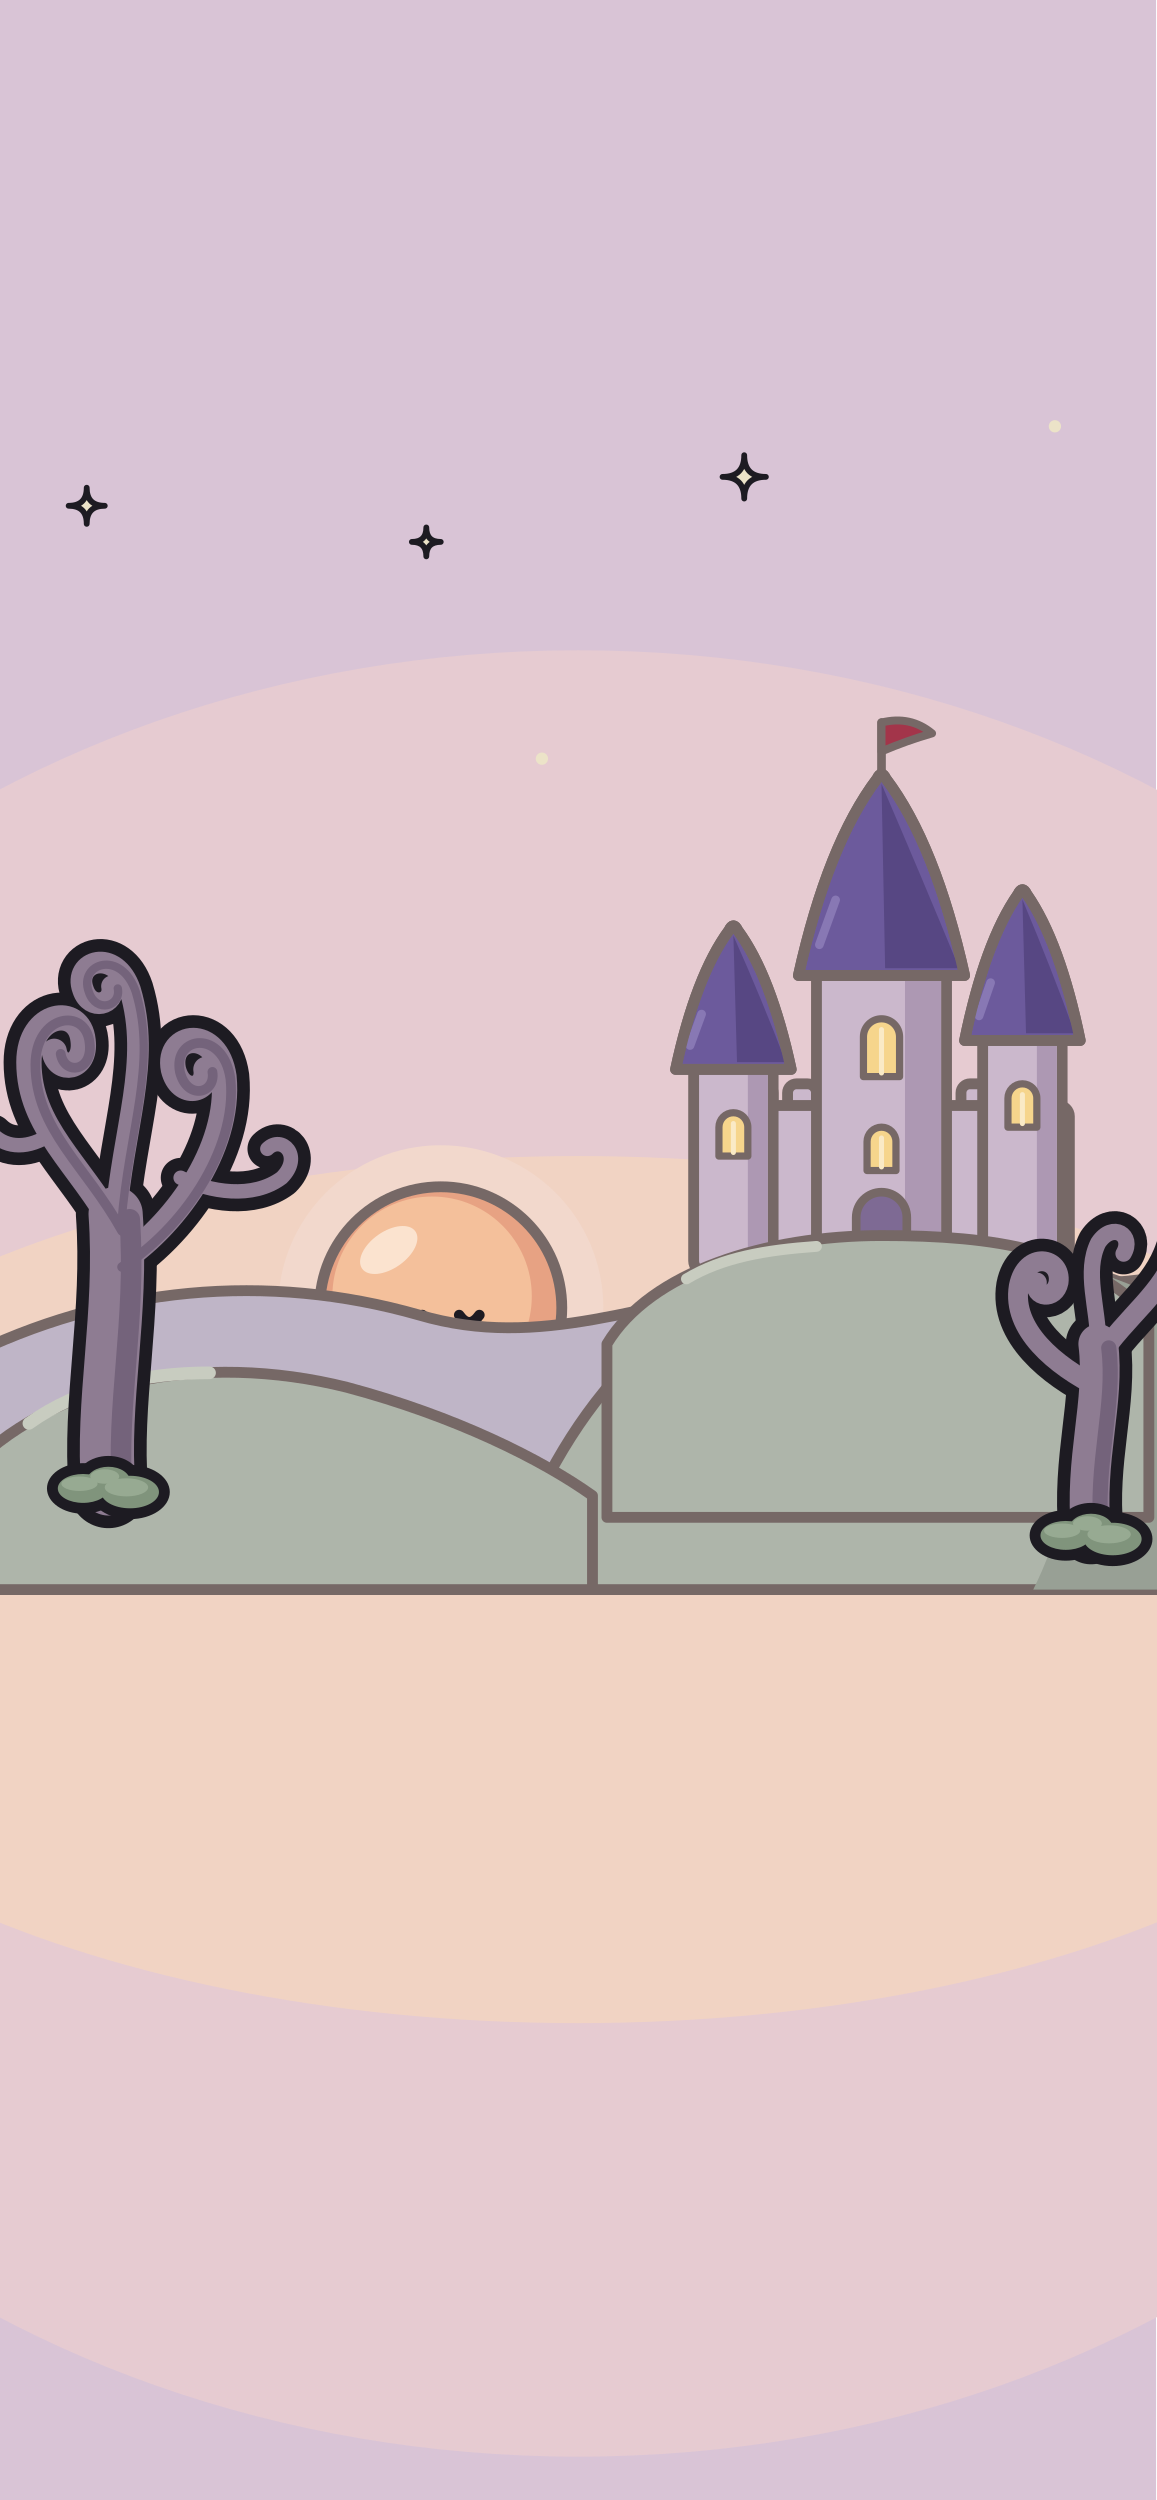
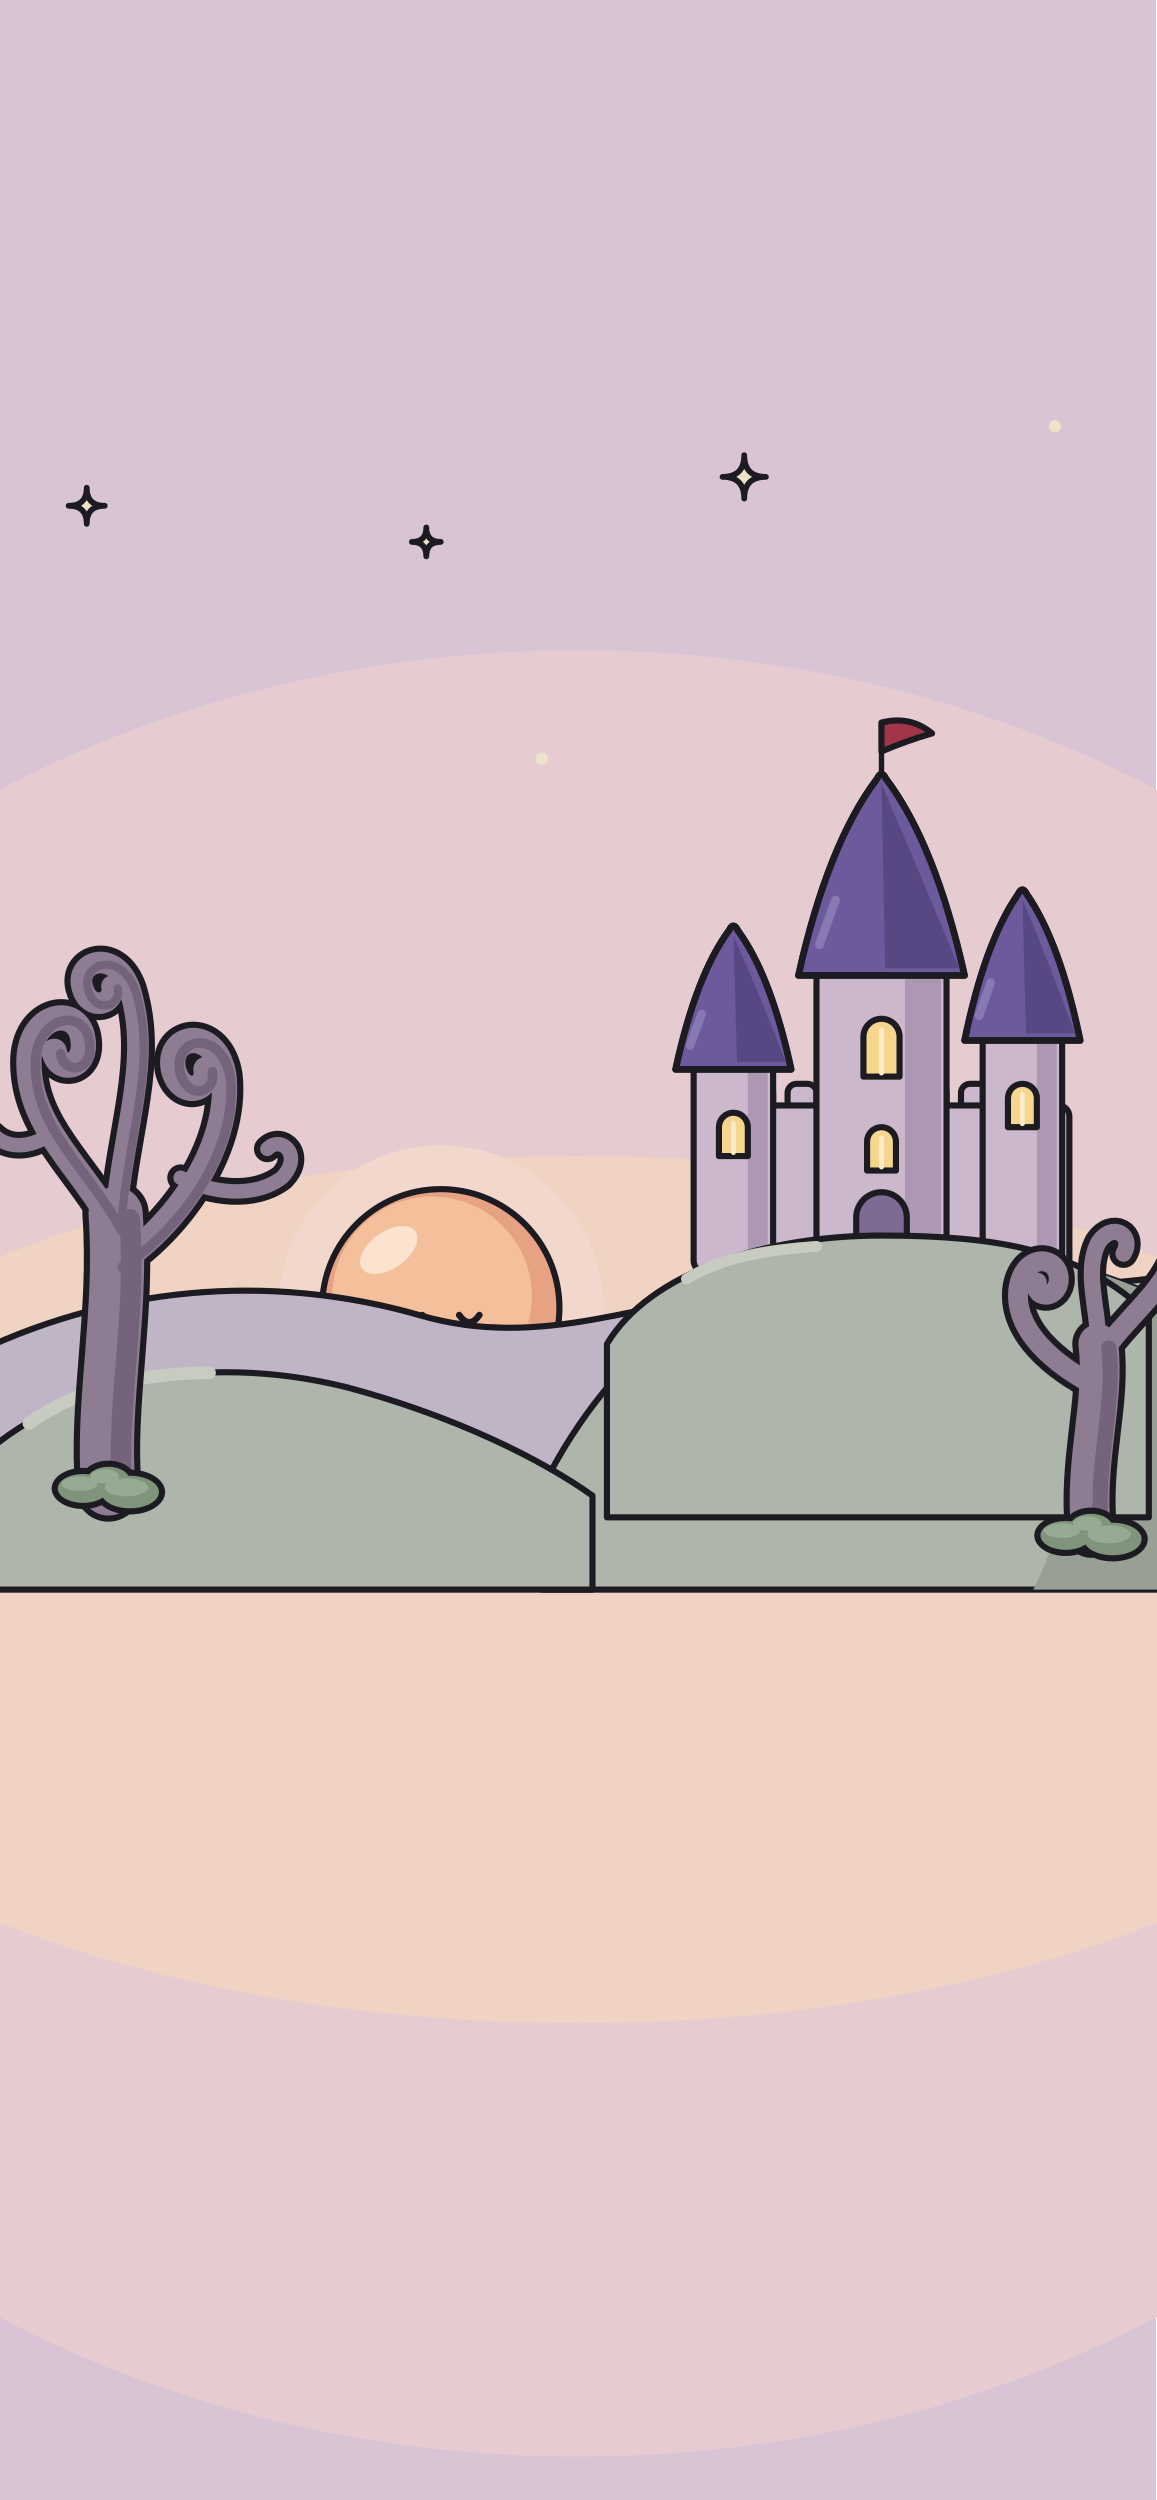
<svg xmlns="http://www.w3.org/2000/svg" viewBox="0 0 320 692" width="960" height="2076">
  <g id="ciel">
    <rect x="0" y="0" width="320" height="692" fill="#D9C4D6" />
    <ellipse cx="160" cy="430" rx="300" ry="250" fill="#E6CBD1" />
    <ellipse cx="160" cy="440" rx="250" ry="120" fill="#F1D3C3" />
    <g id="etoiles">
-       <path d="M24 135 Q24 140 29 140 Q24 140 24 145 Q24 140 19 140 Q24 140 24 135Z" fill="#ECE3C8" stroke="#1D1B22" stroke-width="1.6" stroke-linejoin="round" stroke-linecap="round" />
-       <path d="M118 146 Q118 150 122 150 Q118 150 118 154 Q118 150 114 150 Q118 150 118 146Z" fill="#ECE3C8" stroke="#1D1B22" stroke-width="1.6" stroke-linejoin="round" stroke-linecap="round" />
-       <path d="M206 126 Q206 132 212 132 Q206 132 206 138 Q206 132 200 132 Q206 132 206 126Z" fill="#ECE3C8" stroke="#1D1B22" stroke-width="1.6" stroke-linejoin="round" stroke-linecap="round" />
+       <path d="M24 135 Q24 140 29 140 Q24 140 24 145 Q24 140 19 140 Q24 140 24 135Z" fill="#ECE3C8" stroke="#1D1B22" stroke-width="1.60" stroke-linejoin="round" stroke-linecap="round" />
+       <path d="M118 146 Q118 150 122 150 Q118 150 118 154 Q118 150 114 150 Q118 150 118 146Z" fill="#ECE3C8" stroke="#1D1B22" stroke-width="1.60" stroke-linejoin="round" stroke-linecap="round" />
+       <path d="M206 126 Q206 132 212 132 Q206 132 206 138 Q206 132 200 132 Q206 132 206 126Z" fill="#ECE3C8" stroke="#1D1B22" stroke-width="1.60" stroke-linejoin="round" stroke-linecap="round" />
      <ellipse cx="292" cy="118" rx="1.7" ry="1.7" fill="#ECE3C8" />
      <ellipse cx="150" cy="210" rx="1.7" ry="1.7" fill="#ECE3C8" />
    </g>
  </g>
  <g id="astre">
    <ellipse cx="122" cy="362" rx="45" ry="45" fill="#F2D8CC" />
-     <circle cx="122" cy="362" r="35" fill="#766866" />
+     <circle cx="122" cy="362" r="33.70" fill="#1D1B22" />
    <circle cx="122" cy="362" r="32" fill="#E7A283" />
    <circle cx="119.6" cy="358.8" r="27.6" fill="#F4C09B" />
    <ellipse cx="107.6" cy="346" rx="9" ry="5.1" fill="#FBE3CF" transform="rotate(-35 107.6 346)" />
-     <path d="M111.3 364 q2.8 4 5.6 0 M127.1 364 q2.8 4 5.6 0" fill="none" stroke="#1D1B22" stroke-width="2.9" stroke-linejoin="round" stroke-linecap="round" />
-     <path d="M119.3 369.3 q2.7 2.7 5.3 0" fill="none" stroke="#1D1B22" stroke-width="2.7" stroke-linejoin="round" stroke-linecap="round" />
+     <path d="M111.3 364 q2.8 4 5.6 0 M127.1 364 q2.8 4 5.6 0" fill="none" stroke="#1D1B22" stroke-width="1.80" stroke-linejoin="round" stroke-linecap="round" />
+     <path d="M119.3 369.3 q2.7 2.7 5.3 0" fill="none" stroke="#1D1B22" stroke-width="1.67" stroke-linejoin="round" stroke-linecap="round" />
    <ellipse cx="107.3" cy="369.3" rx="4.8" ry="2.9" fill="#E58F8F" />
    <ellipse cx="136.7" cy="369.3" rx="4.8" ry="2.9" fill="#E58F8F" />
  </g>
  <g id="collines">
-     <path d="M-10 376 C30 356 74 352 116 364 C150 374 178 360 214 356 C252 352 290 360 330 352 L330 430 L-10 430Z" fill="#BFB5C7" stroke="#766866" stroke-width="3" stroke-linejoin="round" stroke-linecap="round" />
-     <path d="M150 412 C170 372 202 348 244 346 C282 344 308 352 330 364 L330 440 L150 440Z" fill="#AEB5AA" stroke="#766866" stroke-width="3" stroke-linejoin="round" stroke-linecap="round" />
+     <path d="M-10 376 C30 356 74 352 116 364 C150 374 178 360 214 356 C252 352 290 360 330 352 L330 430 L-10 430Z" fill="#BFB5C7" stroke="#1D1B22" stroke-width="1.70" stroke-linejoin="round" stroke-linecap="round" />
+     <path d="M150 412 C170 372 202 348 244 346 C282 344 308 352 330 364 L330 440 L150 440Z" fill="#AEB5AA" stroke="#1D1B22" stroke-width="1.70" stroke-linejoin="round" stroke-linecap="round" />
    <path d="M288 348 C306 352 320 358 330 364 L330 440 L286 440 C300 412 302 374 288 348Z" fill="#98A095" />
    <path d="M176 382 C188 368 204 358 222 353" fill="none" stroke="#C8CCC0" stroke-width="3.5" stroke-linejoin="round" stroke-linecap="round" />
-     <path d="M-10 408 C14 382 56 374 96 384 C126 392 150 404 164 414 L164 440 L-10 440Z" fill="#AEB5AA" stroke="#766866" stroke-width="3" stroke-linejoin="round" stroke-linecap="round" />
+     <path d="M-10 408 C14 382 56 374 96 384 C126 392 150 404 164 414 L164 440 L-10 440Z" fill="#AEB5AA" stroke="#1D1B22" stroke-width="1.70" stroke-linejoin="round" stroke-linecap="round" />
    <path d="M8 394 C22 384 40 380 58 380" fill="none" stroke="#C8CCC0" stroke-width="3.5" stroke-linejoin="round" stroke-linecap="round" />
  </g>
  <g id="chateau">
    <g id="halos-fenetres">
      <ellipse cx="203" cy="314" rx="10.4" ry="11.4" fill="#FBE7B8" opacity="0.45" />
      <ellipse cx="244" cy="290" rx="13" ry="15.2" fill="#FBE7B8" opacity="0.45" />
      <ellipse cx="244" cy="318" rx="10.4" ry="11.4" fill="#FBE7B8" opacity="0.45" />
      <ellipse cx="283" cy="306" rx="10.4" ry="11.4" fill="#FBE7B8" opacity="0.45" />
    </g>
    <g id="remparts">
-       <rect x="206" y="300" width="8" height="10" rx="2.5" fill="#CBB8CC" stroke="#766866" stroke-width="3" stroke-linejoin="round" stroke-linecap="round" />
-       <rect x="218" y="300" width="8" height="10" rx="2.5" fill="#CBB8CC" stroke="#766866" stroke-width="3" stroke-linejoin="round" stroke-linecap="round" />
-       <rect x="230" y="300" width="8" height="10" rx="2.5" fill="#CBB8CC" stroke="#766866" stroke-width="3" stroke-linejoin="round" stroke-linecap="round" />
-       <rect x="242" y="300" width="8" height="10" rx="2.5" fill="#CBB8CC" stroke="#766866" stroke-width="3" stroke-linejoin="round" stroke-linecap="round" />
-       <rect x="254" y="300" width="8" height="10" rx="2.5" fill="#CBB8CC" stroke="#766866" stroke-width="3" stroke-linejoin="round" stroke-linecap="round" />
-       <rect x="266" y="300" width="8" height="10" rx="2.5" fill="#CBB8CC" stroke="#766866" stroke-width="3" stroke-linejoin="round" stroke-linecap="round" />
-       <rect x="278" y="300" width="8" height="10" rx="2.5" fill="#CBB8CC" stroke="#766866" stroke-width="3" stroke-linejoin="round" stroke-linecap="round" />
-       <rect x="200" y="306" width="96" height="46" rx="3" fill="#CBB8CC" stroke="#766866" stroke-width="3" stroke-linejoin="round" stroke-linecap="round" />
+       <rect x="206" y="300" width="8" height="10" rx="2.5" fill="#CBB8CC" stroke="#1D1B22" stroke-width="1.70" stroke-linejoin="round" stroke-linecap="round" />
+       <rect x="218" y="300" width="8" height="10" rx="2.5" fill="#CBB8CC" stroke="#1D1B22" stroke-width="1.70" stroke-linejoin="round" stroke-linecap="round" />
+       <rect x="230" y="300" width="8" height="10" rx="2.5" fill="#CBB8CC" stroke="#1D1B22" stroke-width="1.70" stroke-linejoin="round" stroke-linecap="round" />
+       <rect x="242" y="300" width="8" height="10" rx="2.5" fill="#CBB8CC" stroke="#1D1B22" stroke-width="1.70" stroke-linejoin="round" stroke-linecap="round" />
+       <rect x="254" y="300" width="8" height="10" rx="2.5" fill="#CBB8CC" stroke="#1D1B22" stroke-width="1.70" stroke-linejoin="round" stroke-linecap="round" />
+       <rect x="266" y="300" width="8" height="10" rx="2.5" fill="#CBB8CC" stroke="#1D1B22" stroke-width="1.70" stroke-linejoin="round" stroke-linecap="round" />
+       <rect x="278" y="300" width="8" height="10" rx="2.5" fill="#CBB8CC" stroke="#1D1B22" stroke-width="1.70" stroke-linejoin="round" stroke-linecap="round" />
+       <rect x="200" y="306" width="96" height="46" rx="3" fill="#CBB8CC" stroke="#1D1B22" stroke-width="1.70" stroke-linejoin="round" stroke-linecap="round" />
    </g>
    <g id="tour-gauche">
-       <rect x="192" y="294" width="22" height="58" rx="3" fill="#CBB8CC" stroke="#766866" stroke-width="3" stroke-linejoin="round" stroke-linecap="round" />
+       <rect x="192" y="294" width="22" height="58" rx="3" fill="#CBB8CC" stroke="#1D1B22" stroke-width="1.70" stroke-linejoin="round" stroke-linecap="round" />
      <rect x="207" y="296" width="5.5" height="55" fill="#AD98B3" />
-       <path d="M187 296 Q192.6 270 201.8 257.5 Q203 255 204.2 257.5 Q213.4 270 219 296Z" fill="#6C5A9C" stroke="#766866" stroke-width="3" stroke-linejoin="round" stroke-linecap="round" />
+       <path d="M187 296 Q192.6 270 201.8 257.5 Q203 255 204.2 257.5 Q213.4 270 219 296Z" fill="#6C5A9C" stroke="#1D1B22" stroke-width="1.70" stroke-linejoin="round" stroke-linecap="round" />
      <path d="M203 259 Q211 276.9 217.5 294 L204 294Z" fill="#574783" />
      <path d="M194.2 280.7 L191 289.4" fill="none" stroke="#8878B4" stroke-width="2.4" stroke-linejoin="round" stroke-linecap="round" />
-       <path d="M187 296 Q192.6 270 201.8 257.5 Q203 255 204.2 257.5 Q213.4 270 219 296Z" fill="none" stroke="#766866" stroke-width="3" stroke-linejoin="round" stroke-linecap="round" />
-       <path d="M199 320 L199 312 A4 4 0 0 1 207 312 L207 320Z" fill="#F6D58C" stroke="#766866" stroke-width="2" stroke-linejoin="round" stroke-linecap="round" />
+       <path d="M187 296 Q192.6 270 201.8 257.5 Q203 255 204.2 257.5 Q213.4 270 219 296Z" fill="none" stroke="#1D1B22" stroke-width="1.86" stroke-linejoin="round" stroke-linecap="round" />
+       <path d="M199 320 L199 312 A4 4 0 0 1 207 312 L207 320Z" fill="#F6D58C" stroke="#1D1B22" stroke-width="1.70" stroke-linejoin="round" stroke-linecap="round" />
      <path d="M203 311 L203 319" fill="none" stroke="#FAEAC6" stroke-width="1.4" stroke-linejoin="round" stroke-linecap="round" />
    </g>
    <g id="donjon">
-       <rect x="226" y="268" width="36" height="84" rx="3" fill="#CBB8CC" stroke="#766866" stroke-width="3" stroke-linejoin="round" stroke-linecap="round" />
+       <rect x="226" y="268" width="36" height="84" rx="3" fill="#CBB8CC" stroke="#1D1B22" stroke-width="1.70" stroke-linejoin="round" stroke-linecap="round" />
      <rect x="250.5" y="270" width="10" height="81" fill="#AD98B3" />
-       <path d="M221 270 Q229.1 233.6 242.8 215.5 Q244 213 245.2 215.5 Q258.9 233.6 267 270Z" fill="#6C5A9C" stroke="#766866" stroke-width="3" stroke-linejoin="round" stroke-linecap="round" />
+       <path d="M221 270 Q229.1 233.6 242.8 215.5 Q244 213 245.2 215.5 Q258.9 233.6 267 270Z" fill="#6C5A9C" stroke="#1D1B22" stroke-width="1.70" stroke-linejoin="round" stroke-linecap="round" />
      <path d="M244 217 Q255.5 243.7 265.5 268 L245 268Z" fill="#574783" />
      <path d="M231.3 249.1 L226.8 261.5" fill="none" stroke="#8878B4" stroke-width="2.4" stroke-linejoin="round" stroke-linecap="round" />
-       <path d="M221 270 Q229.1 233.6 242.8 215.5 Q244 213 245.2 215.5 Q258.9 233.6 267 270Z" fill="none" stroke="#766866" stroke-width="3" stroke-linejoin="round" stroke-linecap="round" />
-       <path d="M239 298 L239 287 A5 5 0 0 1 249 287 L249 298Z" fill="#F6D58C" stroke="#766866" stroke-width="2" stroke-linejoin="round" stroke-linecap="round" />
+       <path d="M221 270 Q229.1 233.6 242.8 215.5 Q244 213 245.2 215.5 Q258.9 233.6 267 270Z" fill="none" stroke="#1D1B22" stroke-width="1.86" stroke-linejoin="round" stroke-linecap="round" />
+       <path d="M239 298 L239 287 A5 5 0 0 1 249 287 L249 298Z" fill="#F6D58C" stroke="#1D1B22" stroke-width="1.70" stroke-linejoin="round" stroke-linecap="round" />
      <path d="M244 285 L244 297" fill="none" stroke="#FAEAC6" stroke-width="1.4" stroke-linejoin="round" stroke-linecap="round" />
-       <path d="M240 324 L240 316 A4 4 0 0 1 248 316 L248 324Z" fill="#F6D58C" stroke="#766866" stroke-width="2" stroke-linejoin="round" stroke-linecap="round" />
+       <path d="M240 324 L240 316 A4 4 0 0 1 248 316 L248 324Z" fill="#F6D58C" stroke="#1D1B22" stroke-width="1.70" stroke-linejoin="round" stroke-linecap="round" />
      <path d="M244 315 L244 323" fill="none" stroke="#FAEAC6" stroke-width="1.4" stroke-linejoin="round" stroke-linecap="round" />
    </g>
    <g id="tour-droite">
-       <rect x="272" y="286" width="22" height="66" rx="3" fill="#CBB8CC" stroke="#766866" stroke-width="3" stroke-linejoin="round" stroke-linecap="round" />
+       <rect x="272" y="286" width="22" height="66" rx="3" fill="#CBB8CC" stroke="#1D1B22" stroke-width="1.70" stroke-linejoin="round" stroke-linecap="round" />
      <rect x="287" y="288" width="5.5" height="63" fill="#AD98B3" />
-       <path d="M267 288 Q272.6 260.7 281.8 247.5 Q283 245 284.2 247.5 Q293.4 260.7 299 288Z" fill="#6C5A9C" stroke="#766866" stroke-width="3" stroke-linejoin="round" stroke-linecap="round" />
+       <path d="M267 288 Q272.6 260.7 281.8 247.5 Q283 245 284.2 247.5 Q293.4 260.7 299 288Z" fill="#6C5A9C" stroke="#1D1B22" stroke-width="1.70" stroke-linejoin="round" stroke-linecap="round" />
      <path d="M283 249 Q291 268 297.5 286 L284 286Z" fill="#574783" />
      <path d="M274.2 272 L271 281.2" fill="none" stroke="#8878B4" stroke-width="2.4" stroke-linejoin="round" stroke-linecap="round" />
-       <path d="M267 288 Q272.6 260.7 281.8 247.5 Q283 245 284.2 247.5 Q293.4 260.7 299 288Z" fill="none" stroke="#766866" stroke-width="3" stroke-linejoin="round" stroke-linecap="round" />
-       <path d="M279 312 L279 304 A4 4 0 0 1 287 304 L287 312Z" fill="#F6D58C" stroke="#766866" stroke-width="2" stroke-linejoin="round" stroke-linecap="round" />
+       <path d="M267 288 Q272.6 260.7 281.8 247.5 Q283 245 284.2 247.5 Q293.4 260.7 299 288Z" fill="none" stroke="#1D1B22" stroke-width="1.86" stroke-linejoin="round" stroke-linecap="round" />
+       <path d="M279 312 L279 304 A4 4 0 0 1 287 304 L287 312Z" fill="#F6D58C" stroke="#1D1B22" stroke-width="1.70" stroke-linejoin="round" stroke-linecap="round" />
      <path d="M283 303 L283 311" fill="none" stroke="#FAEAC6" stroke-width="1.4" stroke-linejoin="round" stroke-linecap="round" />
    </g>
-     <path d="M237 352 L237 337 A7 7 0 0 1 251 337 L251 352Z" fill="#7E6A94" stroke="#766866" stroke-width="2.4" stroke-linejoin="round" stroke-linecap="round" />
-     <path d="M244 214 L244 200" fill="none" stroke="#766866" stroke-width="2.4" stroke-linejoin="round" stroke-linecap="round" />
-     <path d="M244 200 Q252 198 258 203 Q251 205 244 208Z" fill="#A3354A" stroke="#766866" stroke-width="2.2" stroke-linejoin="round" stroke-linecap="round" />
-     <path d="M168 372 C180 352 212 342 244 342 C276 342 300 346 318 364 L318 420 L168 420Z" fill="#AEB5AA" stroke="#766866" stroke-width="3" stroke-linejoin="round" stroke-linecap="round" />
+     <path d="M237 352 L237 337 A7 7 0 0 1 251 337 L251 352Z" fill="#7E6A94" stroke="#1D1B22" stroke-width="1.70" stroke-linejoin="round" stroke-linecap="round" />
+     <path d="M244 214 L244 200" fill="none" stroke="#1D1B22" stroke-width="1.49" stroke-linejoin="round" stroke-linecap="round" />
+     <path d="M244 200 Q252 198 258 203 Q251 205 244 208Z" fill="#A3354A" stroke="#1D1B22" stroke-width="1.70" stroke-linejoin="round" stroke-linecap="round" />
+     <path d="M168 372 C180 352 212 342 244 342 C276 342 300 346 318 364 L318 420 L168 420Z" fill="#AEB5AA" stroke="#1D1B22" stroke-width="1.70" stroke-linejoin="round" stroke-linecap="round" />
    <path d="M190 354 C200 348 212 346 226 345" fill="none" stroke="#C8CCC0" stroke-width="3" stroke-linejoin="round" stroke-linecap="round" />
  </g>
  <g id="arbres">
    <g id="arbre-gauche">
-       <path d="M30 412 C28 388 34 364 32 336" fill="none" stroke="#1D1B22" stroke-width="22" stroke-linejoin="round" stroke-linecap="round" />
-       <path d="M32 350 C48 340 64 318 62 298 C60 284 46 286 48 296 C50 304 58 302 57 296" fill="none" stroke="#1D1B22" stroke-width="14" stroke-linejoin="round" stroke-linecap="round" />
-       <path d="M32 340 C22 322 8 312 8 294 C8 280 22 278 23 288 C24 296 16 297 15 291" fill="none" stroke="#1D1B22" stroke-width="14" stroke-linejoin="round" stroke-linecap="round" />
-       <path d="M32 338 C34 312 42 294 36 274 C32 262 20 266 23 274 C25 280 32 278 31 273" fill="none" stroke="#1D1B22" stroke-width="13" stroke-linejoin="round" stroke-linecap="round" />
-       <path d="M50 326 C58 330 70 332 78 326 C84 320 78 314 74 318" fill="none" stroke="#1D1B22" stroke-width="11" stroke-linejoin="round" stroke-linecap="round" />
-       <path d="M14 314 C8 318 2 318 -2 314" fill="none" stroke="#1D1B22" stroke-width="11" stroke-linejoin="round" stroke-linecap="round" />
+       <path d="M30 412 C28 388 34 364 32 336" fill="none" stroke="#1D1B22" stroke-width="18.40" stroke-linejoin="round" stroke-linecap="round" />
+       <path d="M32 350 C48 340 64 318 62 298 C60 284 46 286 48 296 C50 304 58 302 57 296" fill="none" stroke="#1D1B22" stroke-width="10.40" stroke-linejoin="round" stroke-linecap="round" />
+       <path d="M32 340 C22 322 8 312 8 294 C8 280 22 278 23 288 C24 296 16 297 15 291" fill="none" stroke="#1D1B22" stroke-width="10.40" stroke-linejoin="round" stroke-linecap="round" />
+       <path d="M32 338 C34 312 42 294 36 274 C32 262 20 266 23 274 C25 280 32 278 31 273" fill="none" stroke="#1D1B22" stroke-width="9.40" stroke-linejoin="round" stroke-linecap="round" />
+       <path d="M50 326 C58 330 70 332 78 326 C84 320 78 314 74 318" fill="none" stroke="#1D1B22" stroke-width="7.40" stroke-linejoin="round" stroke-linecap="round" />
+       <path d="M14 314 C8 318 2 318 -2 314" fill="none" stroke="#1D1B22" stroke-width="7.40" stroke-linejoin="round" stroke-linecap="round" />
      <path d="M30 412 C28 388 34 364 32 336" fill="none" stroke="#8E7C92" stroke-width="15" stroke-linejoin="round" stroke-linecap="round" />
      <path d="M32 350 C48 340 64 318 62 298 C60 284 46 286 48 296 C50 304 58 302 57 296" fill="none" stroke="#8E7C92" stroke-width="7" stroke-linejoin="round" stroke-linecap="round" />
      <path d="M32 340 C22 322 8 312 8 294 C8 280 22 278 23 288 C24 296 16 297 15 291" fill="none" stroke="#8E7C92" stroke-width="7" stroke-linejoin="round" stroke-linecap="round" />
      <path d="M32 338 C34 312 42 294 36 274 C32 262 20 266 23 274 C25 280 32 278 31 273" fill="none" stroke="#8E7C92" stroke-width="6" stroke-linejoin="round" stroke-linecap="round" />
      <path d="M50 326 C58 330 70 332 78 326 C84 320 78 314 74 318" fill="none" stroke="#8E7C92" stroke-width="4" stroke-linejoin="round" stroke-linecap="round" />
      <path d="M14 314 C8 318 2 318 -2 314" fill="none" stroke="#8E7C92" stroke-width="4" stroke-linejoin="round" stroke-linecap="round" />
      <path d="M30 412 C28 388 34 364 32 336" fill="none" transform="translate(3.9 1.5)" stroke="#74637B" stroke-width="5.7" stroke-linejoin="round" stroke-linecap="round" />
      <path d="M32 350 C48 340 64 318 62 298 C60 284 46 286 48 296 C50 304 58 302 57 296" fill="none" transform="translate(1.8 0.7)" stroke="#74637B" stroke-width="2.7" stroke-linejoin="round" stroke-linecap="round" />
      <path d="M32 340 C22 322 8 312 8 294 C8 280 22 278 23 288 C24 296 16 297 15 291" fill="none" transform="translate(1.8 0.7)" stroke="#74637B" stroke-width="2.7" stroke-linejoin="round" stroke-linecap="round" />
      <path d="M32 338 C34 312 42 294 36 274 C32 262 20 266 23 274 C25 280 32 278 31 273" fill="none" transform="translate(1.6 0.6)" stroke="#74637B" stroke-width="2.3" stroke-linejoin="round" stroke-linecap="round" />
-       <ellipse cx="23" cy="412" rx="10" ry="7" fill="#1D1B22" />
-       <ellipse cx="36" cy="413" rx="11" ry="7.5" fill="#1D1B22" />
-       <ellipse cx="30" cy="410" rx="9" ry="7" fill="#1D1B22" />
+       <ellipse cx="23" cy="412" rx="8.70" ry="5.70" fill="#1D1B22" />
+       <ellipse cx="36" cy="413" rx="9.70" ry="6.20" fill="#1D1B22" />
+       <ellipse cx="30" cy="410" rx="7.70" ry="5.70" fill="#1D1B22" />
      <ellipse cx="23" cy="412" rx="7" ry="4" fill="#80947C" />
      <ellipse cx="36" cy="413" rx="8" ry="4.5" fill="#80947C" />
      <ellipse cx="30" cy="410" rx="6" ry="4" fill="#80947C" />
      <ellipse cx="22" cy="410.7" rx="5" ry="2" fill="#97AA92" />
      <ellipse cx="35" cy="411.7" rx="6" ry="2.5" fill="#97AA92" />
      <ellipse cx="29" cy="408.7" rx="4" ry="2" fill="#97AA92" />
    </g>
    <g id="arbre-droite">
-       <path d="M302 424 C300 404 306 388 304 372" fill="none" stroke="#1D1B22" stroke-width="18" stroke-linejoin="round" stroke-linecap="round" />
-       <path d="M304 384 C292 378 280 368 282 356 C284 346 294 348 293 355 C292 360 286 359 287 355" fill="none" stroke="#1D1B22" stroke-width="12.5" stroke-linejoin="round" stroke-linecap="round" />
-       <path d="M304 376 C312 364 322 358 326 346" fill="none" stroke="#1D1B22" stroke-width="12.5" stroke-linejoin="round" stroke-linecap="round" />
-       <path d="M304 372 C304 362 300 352 304 344 C308 338 314 342 311 347" fill="none" stroke="#1D1B22" stroke-width="11.5" stroke-linejoin="round" stroke-linecap="round" />
+       <path d="M302 424 C300 404 306 388 304 372" fill="none" stroke="#1D1B22" stroke-width="14.40" stroke-linejoin="round" stroke-linecap="round" />
+       <path d="M304 384 C292 378 280 368 282 356 C284 346 294 348 293 355 C292 360 286 359 287 355" fill="none" stroke="#1D1B22" stroke-width="8.90" stroke-linejoin="round" stroke-linecap="round" />
+       <path d="M304 376 C312 364 322 358 326 346" fill="none" stroke="#1D1B22" stroke-width="8.90" stroke-linejoin="round" stroke-linecap="round" />
+       <path d="M304 372 C304 362 300 352 304 344 C308 338 314 342 311 347" fill="none" stroke="#1D1B22" stroke-width="7.90" stroke-linejoin="round" stroke-linecap="round" />
      <path d="M302 424 C300 404 306 388 304 372" fill="none" stroke="#8E7C92" stroke-width="11" stroke-linejoin="round" stroke-linecap="round" />
      <path d="M304 384 C292 378 280 368 282 356 C284 346 294 348 293 355 C292 360 286 359 287 355" fill="none" stroke="#8E7C92" stroke-width="5.5" stroke-linejoin="round" stroke-linecap="round" />
      <path d="M304 376 C312 364 322 358 326 346" fill="none" stroke="#8E7C92" stroke-width="5.5" stroke-linejoin="round" stroke-linecap="round" />
      <path d="M304 372 C304 362 300 352 304 344 C308 338 314 342 311 347" fill="none" stroke="#8E7C92" stroke-width="4.5" stroke-linejoin="round" stroke-linecap="round" />
      <path d="M302 424 C300 404 306 388 304 372" fill="none" transform="translate(2.9 1.1)" stroke="#74637B" stroke-width="4.2" stroke-linejoin="round" stroke-linecap="round" />
-       <ellipse cx="295" cy="425" rx="10" ry="7" fill="#1D1B22" />
-       <ellipse cx="308" cy="426" rx="11" ry="7.5" fill="#1D1B22" />
-       <ellipse cx="302" cy="423" rx="9" ry="7" fill="#1D1B22" />
+       <ellipse cx="295" cy="425" rx="8.70" ry="5.70" fill="#1D1B22" />
+       <ellipse cx="308" cy="426" rx="9.70" ry="6.20" fill="#1D1B22" />
+       <ellipse cx="302" cy="423" rx="7.70" ry="5.70" fill="#1D1B22" />
      <ellipse cx="295" cy="425" rx="7" ry="4" fill="#80947C" />
      <ellipse cx="308" cy="426" rx="8" ry="4.5" fill="#80947C" />
      <ellipse cx="302" cy="423" rx="6" ry="4" fill="#80947C" />
      <ellipse cx="294" cy="423.7" rx="5" ry="2" fill="#97AA92" />
      <ellipse cx="307" cy="424.7" rx="6" ry="2.5" fill="#97AA92" />
      <ellipse cx="301" cy="421.7" rx="4" ry="2" fill="#97AA92" />
    </g>
  </g>
</svg>
